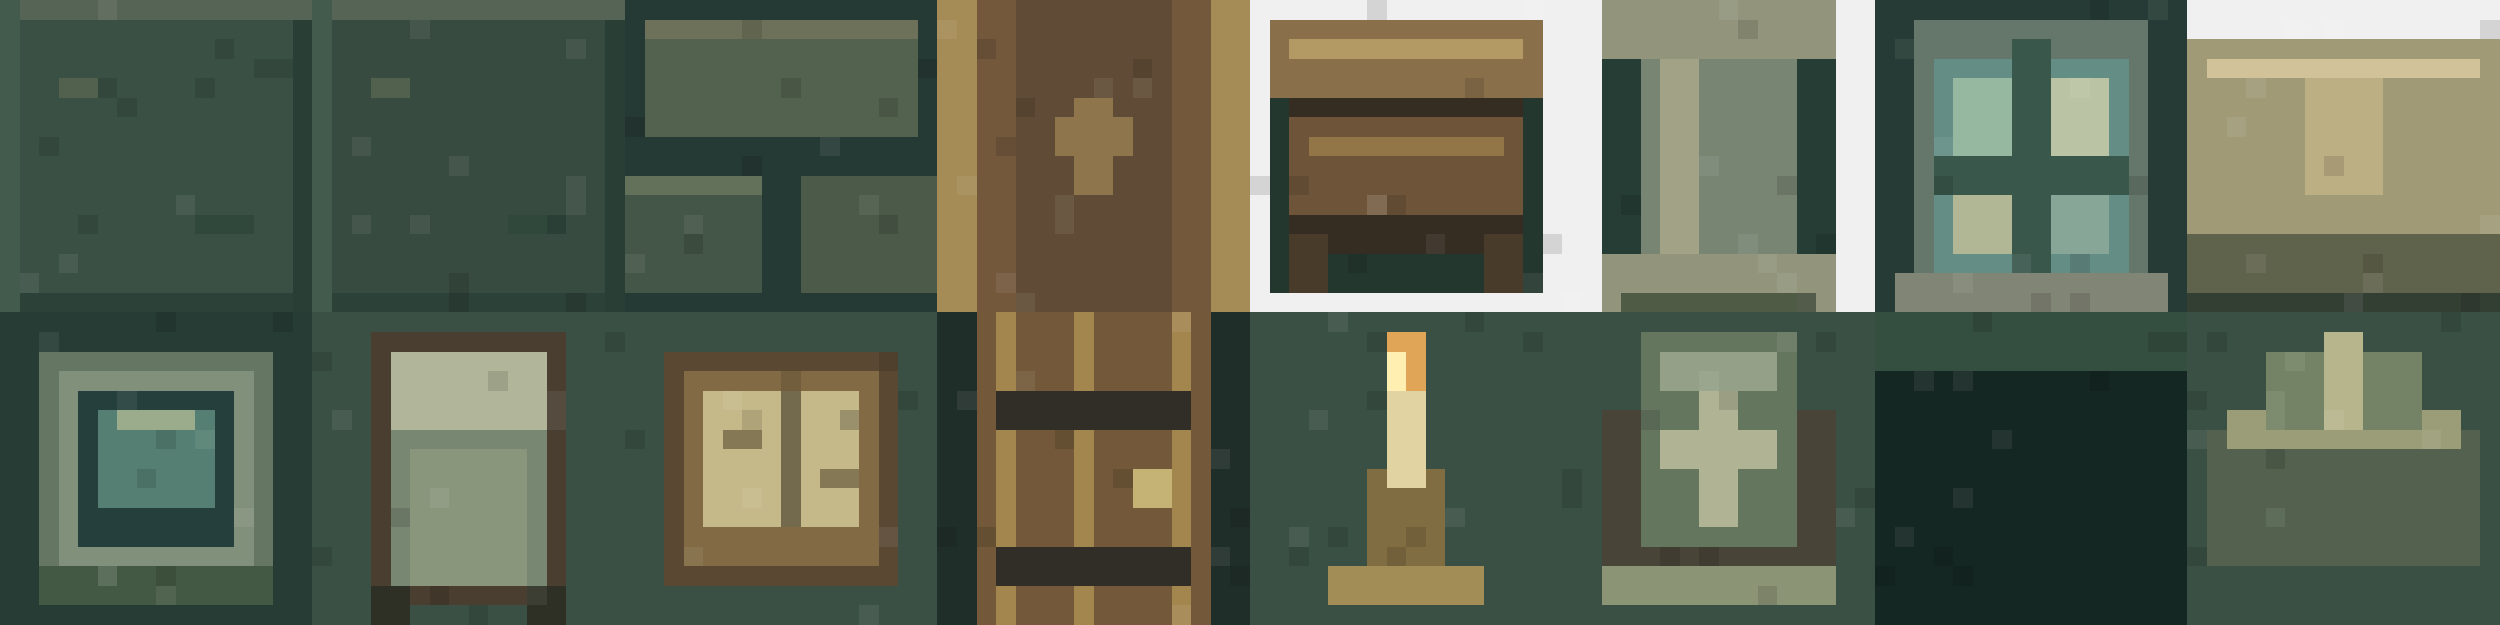
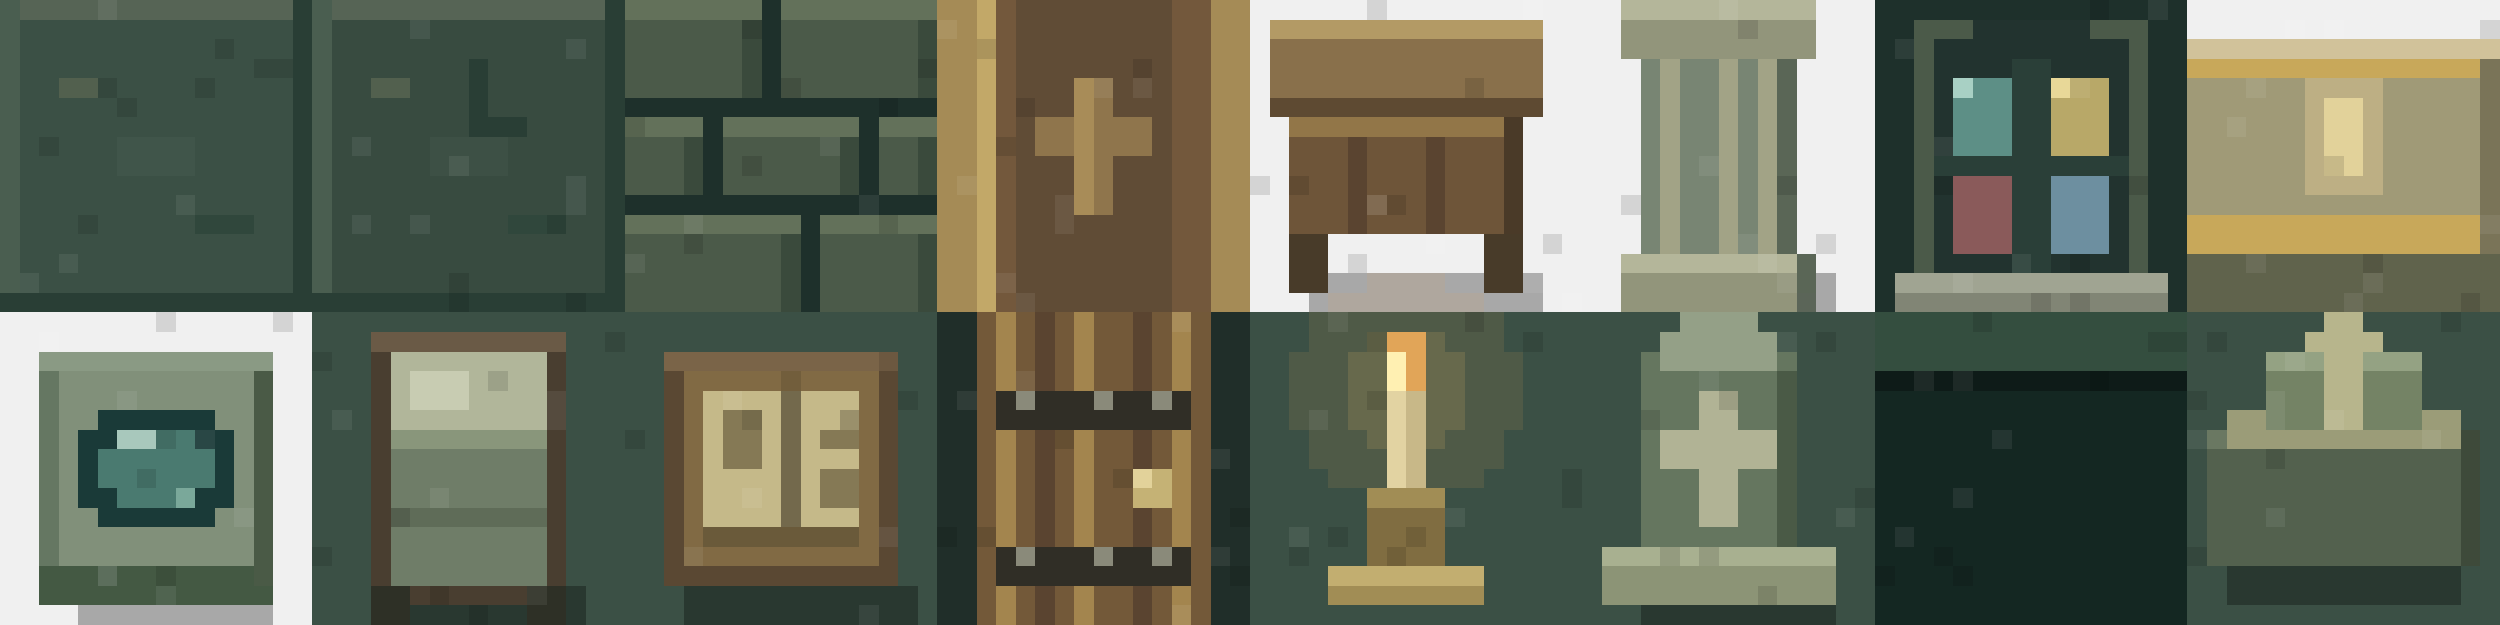
<svg xmlns="http://www.w3.org/2000/svg" width="128" height="32" shape-rendering="crispEdges">
  <g transform="translate(0 0)">
-     <rect x="0" y="0" width="16" height="16" fill="#3b5045" />
-     <rect x="0" y="0" width="16" height="1" fill="#566455" />
-     <rect x="0" y="0" width="1" height="16" fill="#435b4c" />
-     <rect x="15" y="1" width="1" height="15" fill="#293e35" />
-     <rect x="1" y="15" width="14" height="1" fill="#2c4138" />
+     <rect x="0" y="0" width="16" height="16" fill="#293e35" />
+     <rect x="0" y="0" width="15" height="15" fill="#3b5045" />
+     <rect x="0" y="0" width="15" height="1" fill="#566455" />
+     <rect x="0" y="0" width="1" height="15" fill="#4a5e50" />
    <rect x="3" y="4" width="2" height="1" fill="#52604e" />
    <rect x="10" y="11" width="3" height="1" fill="#30473c" />
+     <rect x="6" y="7" width="4" height="2" fill="#ffffff" fill-opacity="0.03" />
    <rect x="5" y="0" width="1" height="1" fill="#ffffff" fill-opacity="0.07" />
    <rect x="10" y="4" width="1" height="1" fill="#000000" fill-opacity="0.12" />
    <rect x="4" y="11" width="1" height="1" fill="#000000" fill-opacity="0.12" />
    <rect x="13" y="3" width="1" height="1" fill="#000000" fill-opacity="0.12" />
    <rect x="5" y="4" width="1" height="1" fill="#000000" fill-opacity="0.12" />
    <rect x="3" y="13" width="1" height="1" fill="#ffffff" fill-opacity="0.07" />
    <rect x="2" y="7" width="1" height="1" fill="#000000" fill-opacity="0.12" />
    <rect x="1" y="14" width="1" height="1" fill="#ffffff" fill-opacity="0.07" />
    <rect x="11" y="2" width="1" height="1" fill="#000000" fill-opacity="0.12" />
    <rect x="9" y="10" width="1" height="1" fill="#ffffff" fill-opacity="0.07" />
    <rect x="6" y="5" width="1" height="1" fill="#000000" fill-opacity="0.12" />
    <rect x="14" y="3" width="1" height="1" fill="#000000" fill-opacity="0.12" />
  </g>
  <g transform="translate(16 0)">
-     <rect x="0" y="0" width="16" height="16" fill="#384b40" />
-     <rect x="0" y="0" width="16" height="1" fill="#566455" />
-     <rect x="0" y="0" width="1" height="16" fill="#435b4c" />
-     <rect x="15" y="1" width="1" height="15" fill="#293e35" />
-     <rect x="1" y="15" width="14" height="1" fill="#2c4138" />
+     <rect x="0" y="0" width="16" height="16" fill="#293e35" />
+     <rect x="0" y="0" width="15" height="15" fill="#384b40" />
+     <rect x="0" y="0" width="15" height="1" fill="#566455" />
+     <rect x="0" y="0" width="1" height="15" fill="#4a5e50" />
    <rect x="3" y="4" width="2" height="1" fill="#52604e" />
    <rect x="10" y="11" width="3" height="1" fill="#30473c" />
+     <rect x="6" y="7" width="4" height="2" fill="#ffffff" fill-opacity="0.03" />
+     <rect x="8" y="3" width="1" height="4" fill="#293e35" />
+     <rect x="9" y="6" width="2" height="1" fill="#293e35" />
    <rect x="13" y="15" width="1" height="1" fill="#000000" fill-opacity="0.12" />
    <rect x="5" y="11" width="1" height="1" fill="#ffffff" fill-opacity="0.07" />
    <rect x="2" y="11" width="1" height="1" fill="#ffffff" fill-opacity="0.07" />
    <rect x="7" y="8" width="1" height="1" fill="#ffffff" fill-opacity="0.07" />
    <rect x="5" y="1" width="1" height="1" fill="#ffffff" fill-opacity="0.07" />
    <rect x="13" y="2" width="1" height="1" fill="#ffffff" fill-opacity="0.07" />
    <rect x="12" y="11" width="1" height="1" fill="#000000" fill-opacity="0.12" />
    <rect x="13" y="9" width="1" height="1" fill="#ffffff" fill-opacity="0.07" />
    <rect x="7" y="15" width="1" height="1" fill="#000000" fill-opacity="0.12" />
    <rect x="2" y="7" width="1" height="1" fill="#ffffff" fill-opacity="0.07" />
    <rect x="7" y="14" width="1" height="1" fill="#000000" fill-opacity="0.12" />
    <rect x="13" y="10" width="1" height="1" fill="#ffffff" fill-opacity="0.07" />
  </g>
  <g transform="translate(32 0)">
-     <rect x="0" y="0" width="16" height="16" fill="#263a35" />
-     <rect x="1" y="1" width="14" height="6" fill="#53614f" />
-     <rect x="0" y="9" width="7" height="6" fill="#435647" />
-     <rect x="9" y="9" width="7" height="6" fill="#4b5a49" />
-     <rect x="1" y="1" width="14" height="1" fill="#6e7159" />
-     <rect x="0" y="9" width="7" height="1" fill="#63715a" />
+     <rect x="0" y="0" width="16" height="16" fill="#1e302b" />
+     <rect x="0" y="0" width="7" height="5" fill="#4b5a49" />
+     <rect x="0" y="0" width="7" height="1" fill="#63715a" />
+     <rect x="6" y="1" width="1" height="4" fill="#3a4a3c" />
+     <rect x="8" y="0" width="8" height="5" fill="#4b5a49" />
+     <rect x="8" y="0" width="8" height="1" fill="#63715a" />
+     <rect x="15" y="1" width="1" height="4" fill="#3a4a3c" />
+     <rect x="0" y="6" width="4" height="4" fill="#4b5a49" />
+     <rect x="0" y="6" width="4" height="1" fill="#63715a" />
+     <rect x="3" y="7" width="1" height="3" fill="#3a4a3c" />
+     <rect x="5" y="6" width="7" height="4" fill="#4b5a49" />
+     <rect x="5" y="6" width="7" height="1" fill="#63715a" />
+     <rect x="11" y="7" width="1" height="3" fill="#3a4a3c" />
+     <rect x="13" y="6" width="3" height="4" fill="#4b5a49" />
+     <rect x="13" y="6" width="3" height="1" fill="#63715a" />
+     <rect x="15" y="7" width="1" height="3" fill="#3a4a3c" />
+     <rect x="0" y="11" width="9" height="5" fill="#4b5a49" />
+     <rect x="0" y="11" width="9" height="1" fill="#63715a" />
+     <rect x="8" y="12" width="1" height="4" fill="#3a4a3c" />
+     <rect x="10" y="11" width="6" height="5" fill="#4b5a49" />
+     <rect x="10" y="11" width="6" height="1" fill="#63715a" />
+     <rect x="15" y="12" width="1" height="4" fill="#3a4a3c" />
    <rect x="6" y="8" width="1" height="1" fill="#000000" fill-opacity="0.12" />
    <rect x="6" y="1" width="1" height="1" fill="#000000" fill-opacity="0.12" />
    <rect x="13" y="5" width="1" height="1" fill="#000000" fill-opacity="0.12" />
    <rect x="10" y="7" width="1" height="1" fill="#ffffff" fill-opacity="0.07" />
    <rect x="8" y="4" width="1" height="1" fill="#000000" fill-opacity="0.12" />
    <rect x="15" y="3" width="1" height="1" fill="#000000" fill-opacity="0.12" />
    <rect x="13" y="11" width="1" height="1" fill="#000000" fill-opacity="0.12" />
    <rect x="0" y="13" width="1" height="1" fill="#ffffff" fill-opacity="0.07" />
    <rect x="3" y="11" width="1" height="1" fill="#ffffff" fill-opacity="0.07" />
    <rect x="12" y="10" width="1" height="1" fill="#ffffff" fill-opacity="0.07" />
    <rect x="3" y="12" width="1" height="1" fill="#000000" fill-opacity="0.12" />
    <rect x="0" y="6" width="1" height="1" fill="#000000" fill-opacity="0.12" />
  </g>
  <g transform="translate(48 0)">
    <rect x="0" y="0" width="16" height="16" fill="#73583c" />
    <rect x="0" y="0" width="2" height="16" fill="#a58b56" />
    <rect x="14" y="0" width="2" height="16" fill="#a58b56" />
+     <rect x="2" y="0" width="1" height="16" fill="#c2a868" />
    <rect x="4" y="0" width="8" height="16" fill="#604c36" />
-     <rect x="7" y="5" width="2" height="2" fill="#8f754c" />
-     <rect x="6" y="6" width="4" height="2" fill="#8f754c" />
-     <rect x="7" y="8" width="2" height="2" fill="#8f754c" />
+     <rect x="7" y="4" width="2" height="7" fill="#8f754c" />
+     <rect x="5" y="6" width="6" height="2" fill="#8f754c" />
+     <rect x="7" y="4" width="1" height="7" fill="#a88c58" />
    <rect x="0" y="1" width="1" height="1" fill="#ffffff" fill-opacity="0.07" />
    <rect x="4" y="5" width="1" height="1" fill="#000000" fill-opacity="0.12" />
    <rect x="1" y="9" width="1" height="1" fill="#ffffff" fill-opacity="0.07" />
    <rect x="6" y="11" width="1" height="1" fill="#ffffff" fill-opacity="0.07" />
    <rect x="3" y="14" width="1" height="1" fill="#ffffff" fill-opacity="0.07" />
    <rect x="10" y="3" width="1" height="1" fill="#000000" fill-opacity="0.12" />
    <rect x="4" y="15" width="1" height="1" fill="#ffffff" fill-opacity="0.07" />
    <rect x="6" y="10" width="1" height="1" fill="#ffffff" fill-opacity="0.07" />
    <rect x="3" y="7" width="1" height="1" fill="#000000" fill-opacity="0.12" />
    <rect x="8" y="4" width="1" height="1" fill="#ffffff" fill-opacity="0.07" />
    <rect x="10" y="4" width="1" height="1" fill="#ffffff" fill-opacity="0.07" />
    <rect x="2" y="2" width="1" height="1" fill="#000000" fill-opacity="0.12" />
  </g>
  <g transform="translate(64 0)">
-     <rect x="1" y="5" width="14" height="10" fill="#23372e" />
-     <rect x="2" y="3" width="12" height="10" fill="#352c22" />
+     <rect x="3" y="14" width="12" height="1" fill="#000000" fill-opacity="0.3" />
+     <rect x="3" y="15" width="12" height="1" fill="#000000" fill-opacity="0.3" />
    <rect x="1" y="1" width="14" height="4" fill="#89704b" />
-     <rect x="2" y="2" width="12" height="1" fill="#b39a65" />
-     <rect x="2" y="6" width="12" height="5" fill="#6e5539" />
-     <rect x="3" y="7" width="10" height="1" fill="#927648" />
+     <rect x="1" y="1" width="14" height="1" fill="#b39a65" />
+     <rect x="1" y="5" width="14" height="1" fill="#5e4a32" />
+     <rect x="2" y="6" width="12" height="6" fill="#6e5539" />
+     <rect x="2" y="6" width="12" height="1" fill="#927648" />
+     <rect x="5" y="7" width="1" height="5" fill="#5a4430" />
+     <rect x="9" y="7" width="1" height="5" fill="#5a4430" />
    <rect x="2" y="12" width="2" height="3" fill="#483b29" />
    <rect x="12" y="12" width="2" height="3" fill="#483b29" />
+     <rect x="13" y="6" width="1" height="6" fill="#4a3a28" />
    <rect x="14" y="0" width="1" height="1" fill="#ffffff" fill-opacity="0.07" />
    <rect x="2" y="9" width="1" height="1" fill="#000000" fill-opacity="0.12" />
    <rect x="5" y="13" width="1" height="1" fill="#000000" fill-opacity="0.12" />
    <rect x="11" y="4" width="1" height="1" fill="#000000" fill-opacity="0.12" />
    <rect x="6" y="0" width="1" height="1" fill="#000000" fill-opacity="0.12" />
    <rect x="6" y="10" width="1" height="1" fill="#ffffff" fill-opacity="0.07" />
    <rect x="6" y="10" width="1" height="1" fill="#ffffff" fill-opacity="0.07" />
    <rect x="7" y="10" width="1" height="1" fill="#000000" fill-opacity="0.12" />
    <rect x="9" y="12" width="1" height="1" fill="#ffffff" fill-opacity="0.07" />
    <rect x="0" y="9" width="1" height="1" fill="#000000" fill-opacity="0.12" />
    <rect x="14" y="14" width="1" height="1" fill="#ffffff" fill-opacity="0.07" />
    <rect x="15" y="12" width="1" height="1" fill="#000000" fill-opacity="0.12" />
  </g>
  <g transform="translate(80 0)">
-     <rect x="2" y="0" width="12" height="16" fill="#253d34" />
-     <rect x="4" y="1" width="8" height="13" fill="#788573" />
-     <rect x="5" y="1" width="2" height="12" fill="#a2a386" />
-     <rect x="2" y="0" width="12" height="3" fill="#92957b" />
-     <rect x="2" y="13" width="12" height="3" fill="#92957b" />
-     <rect x="3" y="15" width="10" height="1" fill="#505b46" />
+     <rect x="4" y="14" width="10" height="1" fill="#000000" fill-opacity="0.3" />
+     <rect x="4" y="15" width="10" height="1" fill="#000000" fill-opacity="0.3" />
+     <rect x="3" y="0" width="10" height="3" fill="#92957b" />
+     <rect x="3" y="0" width="10" height="1" fill="#b4b69a" />
+     <rect x="4" y="3" width="8" height="10" fill="#788573" />
+     <rect x="5" y="3" width="1" height="10" fill="#a2a386" />
+     <rect x="8" y="3" width="1" height="10" fill="#a2a386" />
+     <rect x="10" y="3" width="1" height="10" fill="#a2a386" />
+     <rect x="11" y="3" width="1" height="10" fill="#5a6656" />
+     <rect x="3" y="13" width="10" height="3" fill="#92957b" />
+     <rect x="3" y="13" width="10" height="1" fill="#b4b69a" />
+     <rect x="12" y="13" width="1" height="3" fill="#5a6656" />
    <rect x="7" y="8" width="1" height="1" fill="#ffffff" fill-opacity="0.07" />
    <rect x="10" y="13" width="1" height="1" fill="#ffffff" fill-opacity="0.07" />
    <rect x="12" y="15" width="1" height="1" fill="#000000" fill-opacity="0.12" />
    <rect x="0" y="15" width="1" height="1" fill="#ffffff" fill-opacity="0.07" />
    <rect x="8" y="0" width="1" height="1" fill="#ffffff" fill-opacity="0.07" />
    <rect x="9" y="1" width="1" height="1" fill="#000000" fill-opacity="0.12" />
    <rect x="3" y="10" width="1" height="1" fill="#000000" fill-opacity="0.12" />
    <rect x="11" y="9" width="1" height="1" fill="#000000" fill-opacity="0.12" />
    <rect x="13" y="12" width="1" height="1" fill="#000000" fill-opacity="0.12" />
    <rect x="12" y="15" width="1" height="1" fill="#ffffff" fill-opacity="0.07" />
    <rect x="9" y="12" width="1" height="1" fill="#ffffff" fill-opacity="0.07" />
    <rect x="11" y="14" width="1" height="1" fill="#ffffff" fill-opacity="0.07" />
  </g>
  <g transform="translate(96 0)">
-     <rect x="0" y="0" width="16" height="16" fill="#263b35" />
-     <rect x="2" y="1" width="12" height="14" fill="#65776a" />
-     <rect x="3" y="3" width="10" height="11" fill="#648d85" />
-     <rect x="4" y="4" width="3" height="4" fill="#97b8a0" />
-     <rect x="9" y="4" width="3" height="4" fill="#bac3a3" />
-     <rect x="4" y="10" width="3" height="3" fill="#b1b795" />
-     <rect x="9" y="10" width="3" height="3" fill="#87a698" />
-     <rect x="7" y="2" width="2" height="12" fill="#3a574c" />
-     <rect x="3" y="8" width="10" height="2" fill="#3a574c" />
+     <rect x="0" y="0" width="16" height="16" fill="#1e302b" />
+     <rect x="2" y="1" width="12" height="14" fill="#4b5a49" />
+     <rect x="3" y="2" width="10" height="12" fill="#22332f" />
+     <rect x="5" y="1" width="6" height="1" fill="#22332f" />
+     <rect x="4" y="2" width="8" height="1" fill="#22332f" />
+     <rect x="3" y="3" width="10" height="1" fill="#22332f" />
+     <rect x="3" y="4" width="10" height="1" fill="#22332f" />
+     <rect x="4" y="5" width="8" height="1" fill="#22332f" />
+     <rect x="5" y="6" width="6" height="1" fill="#22332f" />
+     <rect x="4" y="4" width="3" height="4" fill="#5d8f86" />
+     <rect x="9" y="4" width="3" height="4" fill="#b8a868" />
+     <rect x="4" y="9" width="3" height="4" fill="#8a5a5a" />
+     <rect x="9" y="9" width="3" height="4" fill="#6d8fa0" />
+     <rect x="4" y="4" width="1" height="1" fill="#a8d0c4" />
+     <rect x="9" y="4" width="1" height="1" fill="#e8d898" />
+     <rect x="7" y="3" width="2" height="11" fill="#2a3f38" />
+     <rect x="3" y="8" width="10" height="1" fill="#2a3f38" />
    <rect x="1" y="14" width="14" height="2" fill="#818575" />
+     <rect x="1" y="14" width="14" height="1" fill="#a0a492" />
    <rect x="1" y="2" width="1" height="1" fill="#ffffff" fill-opacity="0.07" />
    <rect x="3" y="9" width="1" height="1" fill="#000000" fill-opacity="0.12" />
    <rect x="7" y="13" width="1" height="1" fill="#ffffff" fill-opacity="0.07" />
    <rect x="4" y="14" width="1" height="1" fill="#ffffff" fill-opacity="0.07" />
    <rect x="10" y="13" width="1" height="1" fill="#000000" fill-opacity="0.12" />
    <rect x="11" y="0" width="1" height="1" fill="#000000" fill-opacity="0.12" />
    <rect x="8" y="15" width="1" height="1" fill="#000000" fill-opacity="0.12" />
    <rect x="14" y="0" width="1" height="1" fill="#ffffff" fill-opacity="0.07" />
    <rect x="10" y="15" width="1" height="1" fill="#000000" fill-opacity="0.12" />
    <rect x="13" y="9" width="1" height="1" fill="#000000" fill-opacity="0.12" />
    <rect x="10" y="4" width="1" height="1" fill="#ffffff" fill-opacity="0.07" />
    <rect x="3" y="7" width="1" height="1" fill="#ffffff" fill-opacity="0.07" />
  </g>
  <g transform="translate(112 0)">
-     <rect x="0" y="4" width="16" height="12" fill="#343f34" />
-     <rect x="0" y="2" width="16" height="10" fill="#a09a77" />
-     <rect x="1" y="3" width="14" height="1" fill="#d1c29a" />
-     <rect x="0" y="12" width="16" height="3" fill="#60634c" />
+     <rect x="1" y="14" width="14" height="1" fill="#000000" fill-opacity="0.3" />
+     <rect x="1" y="15" width="14" height="1" fill="#000000" fill-opacity="0.3" />
+     <rect x="0" y="2" width="16" height="11" fill="#a09a77" />
+     <rect x="0" y="2" width="16" height="1" fill="#d1c29a" />
+     <rect x="0" y="3" width="16" height="1" fill="#c8a85a" />
+     <rect x="0" y="11" width="16" height="2" fill="#c8a85a" />
    <rect x="6" y="4" width="4" height="6" fill="#bdaf84" />
+     <rect x="7" y="5" width="2" height="4" fill="#e2d29a" />
+     <rect x="0" y="13" width="16" height="3" fill="#60634c" />
+     <rect x="15" y="3" width="1" height="10" fill="#7a7458" />
    <rect x="14" y="15" width="1" height="1" fill="#000000" fill-opacity="0.12" />
    <rect x="5" y="1" width="1" height="1" fill="#ffffff" fill-opacity="0.07" />
    <rect x="9" y="14" width="1" height="1" fill="#ffffff" fill-opacity="0.07" />
    <rect x="2" y="6" width="1" height="1" fill="#ffffff" fill-opacity="0.07" />
    <rect x="9" y="13" width="1" height="1" fill="#000000" fill-opacity="0.12" />
    <rect x="3" y="4" width="1" height="1" fill="#ffffff" fill-opacity="0.07" />
    <rect x="7" y="1" width="1" height="1" fill="#ffffff" fill-opacity="0.07" />
    <rect x="7" y="8" width="1" height="1" fill="#000000" fill-opacity="0.12" />
    <rect x="15" y="1" width="1" height="1" fill="#000000" fill-opacity="0.12" />
    <rect x="3" y="13" width="1" height="1" fill="#ffffff" fill-opacity="0.07" />
    <rect x="8" y="15" width="1" height="1" fill="#ffffff" fill-opacity="0.07" />
    <rect x="15" y="11" width="1" height="1" fill="#ffffff" fill-opacity="0.07" />
  </g>
  <g transform="translate(0 16)">
-     <rect x="0" y="0" width="16" height="16" fill="#263c35" />
+     <rect x="4" y="14" width="10" height="1" fill="#000000" fill-opacity="0.3" />
+     <rect x="4" y="15" width="10" height="1" fill="#000000" fill-opacity="0.3" />
    <rect x="2" y="2" width="12" height="12" fill="#657762" />
+     <rect x="2" y="2" width="12" height="1" fill="#8a9a84" />
    <rect x="3" y="3" width="10" height="10" fill="#81907a" />
-     <rect x="4" y="4" width="8" height="8" fill="#253f3c" />
-     <rect x="5" y="5" width="6" height="5" fill="#557f72" />
-     <rect x="6" y="5" width="4" height="1" fill="#9aac8b" />
+     <rect x="5" y="5" width="6" height="1" fill="#1a3a38" />
+     <rect x="4" y="6" width="8" height="1" fill="#1a3a38" />
+     <rect x="4" y="7" width="8" height="1" fill="#1a3a38" />
+     <rect x="4" y="8" width="8" height="1" fill="#1a3a38" />
+     <rect x="4" y="9" width="8" height="1" fill="#1a3a38" />
+     <rect x="5" y="10" width="6" height="1" fill="#1a3a38" />
+     <rect x="6" y="6" width="4" height="1" fill="#4a7a70" />
+     <rect x="5" y="7" width="6" height="1" fill="#4a7a70" />
+     <rect x="5" y="8" width="6" height="1" fill="#4a7a70" />
+     <rect x="6" y="9" width="4" height="1" fill="#4a7a70" />
+     <rect x="6" y="6" width="2" height="1" fill="#a8c8bc" />
+     <rect x="9" y="9" width="1" height="1" fill="#7aa89a" />
    <rect x="2" y="13" width="12" height="2" fill="#445943" />
+     <rect x="13" y="3" width="1" height="11" fill="#4a5a46" />
    <rect x="14" y="0" width="1" height="1" fill="#000000" fill-opacity="0.12" />
    <rect x="10" y="6" width="1" height="1" fill="#ffffff" fill-opacity="0.07" />
    <rect x="5" y="13" width="1" height="1" fill="#ffffff" fill-opacity="0.07" />
    <rect x="8" y="13" width="1" height="1" fill="#000000" fill-opacity="0.12" />
    <rect x="7" y="8" width="1" height="1" fill="#000000" fill-opacity="0.12" />
    <rect x="5" y="13" width="1" height="1" fill="#ffffff" fill-opacity="0.07" />
    <rect x="8" y="6" width="1" height="1" fill="#000000" fill-opacity="0.12" />
    <rect x="6" y="4" width="1" height="1" fill="#ffffff" fill-opacity="0.07" />
    <rect x="2" y="1" width="1" height="1" fill="#ffffff" fill-opacity="0.07" />
    <rect x="8" y="0" width="1" height="1" fill="#000000" fill-opacity="0.12" />
    <rect x="12" y="10" width="1" height="1" fill="#ffffff" fill-opacity="0.07" />
    <rect x="8" y="14" width="1" height="1" fill="#ffffff" fill-opacity="0.07" />
  </g>
  <g transform="translate(16 16)">
    <rect x="0" y="0" width="16" height="16" fill="#3b5045" />
+     <rect x="4" y="14" width="10" height="1" fill="#000000" fill-opacity="0.3" />
+     <rect x="4" y="15" width="10" height="1" fill="#000000" fill-opacity="0.3" />
    <rect x="3" y="1" width="10" height="14" fill="#493e30" />
-     <rect x="4" y="2" width="8" height="12" fill="#788771" />
+     <rect x="3" y="1" width="10" height="1" fill="#6a5a46" />
    <rect x="4" y="2" width="8" height="4" fill="#b1b69a" />
-     <rect x="5" y="7" width="6" height="7" fill="#89967b" />
+     <rect x="5" y="3" width="3" height="2" fill="#c8ccb2" />
+     <rect x="4" y="6" width="8" height="8" fill="#6f7d68" />
+     <rect x="4" y="6" width="8" height="1" fill="#89967b" />
+     <rect x="4" y="10" width="8" height="1" fill="#5f6c58" />
    <rect x="3" y="14" width="2" height="2" fill="#2e3026" />
    <rect x="11" y="14" width="2" height="2" fill="#2e3026" />
    <rect x="15" y="1" width="1" height="1" fill="#000000" fill-opacity="0.12" />
    <rect x="9" y="3" width="1" height="1" fill="#000000" fill-opacity="0.12" />
    <rect x="6" y="9" width="1" height="1" fill="#ffffff" fill-opacity="0.07" />
    <rect x="11" y="14" width="1" height="1" fill="#ffffff" fill-opacity="0.07" />
    <rect x="0" y="2" width="1" height="1" fill="#000000" fill-opacity="0.12" />
    <rect x="12" y="4" width="1" height="1" fill="#ffffff" fill-opacity="0.07" />
    <rect x="0" y="12" width="1" height="1" fill="#000000" fill-opacity="0.12" />
    <rect x="6" y="14" width="1" height="1" fill="#000000" fill-opacity="0.12" />
    <rect x="8" y="15" width="1" height="1" fill="#000000" fill-opacity="0.12" />
    <rect x="12" y="5" width="1" height="1" fill="#ffffff" fill-opacity="0.07" />
    <rect x="1" y="5" width="1" height="1" fill="#ffffff" fill-opacity="0.07" />
    <rect x="4" y="10" width="1" height="1" fill="#000000" fill-opacity="0.12" />
  </g>
  <g transform="translate(32 16)">
    <rect x="0" y="0" width="16" height="16" fill="#3b5045" />
+     <rect x="3" y="14" width="12" height="1" fill="#000000" fill-opacity="0.3" />
+     <rect x="3" y="15" width="12" height="1" fill="#000000" fill-opacity="0.3" />
    <rect x="2" y="2" width="12" height="12" fill="#5a4833" />
+     <rect x="2" y="2" width="12" height="1" fill="#7a6448" />
    <rect x="3" y="3" width="10" height="10" fill="#816a44" />
    <rect x="4" y="4" width="8" height="7" fill="#c5b989" />
    <rect x="8" y="4" width="1" height="7" fill="#73694c" />
+     <rect x="5" y="5" width="2" height="1" fill="#857955" />
    <rect x="5" y="6" width="2" height="1" fill="#857955" />
+     <rect x="5" y="7" width="2" height="1" fill="#857955" />
+     <rect x="10" y="6" width="2" height="1" fill="#857955" />
    <rect x="10" y="8" width="2" height="1" fill="#857955" />
+     <rect x="10" y="9" width="2" height="1" fill="#857955" />
+     <rect x="4" y="11" width="8" height="1" fill="#6a5a3a" />
    <rect x="11" y="5" width="1" height="1" fill="#000000" fill-opacity="0.12" />
    <rect x="13" y="11" width="1" height="1" fill="#ffffff" fill-opacity="0.07" />
    <rect x="8" y="3" width="1" height="1" fill="#000000" fill-opacity="0.12" />
    <rect x="0" y="6" width="1" height="1" fill="#000000" fill-opacity="0.12" />
    <rect x="11" y="5" width="1" height="1" fill="#000000" fill-opacity="0.12" />
    <rect x="14" y="4" width="1" height="1" fill="#000000" fill-opacity="0.12" />
    <rect x="3" y="12" width="1" height="1" fill="#ffffff" fill-opacity="0.07" />
    <rect x="6" y="9" width="1" height="1" fill="#ffffff" fill-opacity="0.07" />
    <rect x="13" y="2" width="1" height="1" fill="#000000" fill-opacity="0.12" />
    <rect x="6" y="5" width="1" height="1" fill="#000000" fill-opacity="0.12" />
    <rect x="12" y="15" width="1" height="1" fill="#ffffff" fill-opacity="0.07" />
    <rect x="5" y="4" width="1" height="1" fill="#ffffff" fill-opacity="0.07" />
  </g>
  <g transform="translate(48 16)">
    <rect x="0" y="0" width="16" height="16" fill="#202e29" />
    <rect x="2" y="0" width="12" height="16" fill="#735939" />
    <rect x="3" y="0" width="1" height="16" fill="#a3854e" />
    <rect x="7" y="0" width="1" height="16" fill="#a3854e" />
    <rect x="12" y="0" width="1" height="16" fill="#a3854e" />
+     <rect x="5" y="0" width="1" height="16" fill="#5a4430" />
+     <rect x="10" y="0" width="1" height="16" fill="#5a4430" />
    <rect x="3" y="4" width="10" height="2" fill="#302e26" />
    <rect x="3" y="12" width="10" height="2" fill="#302e26" />
+     <rect x="4" y="4" width="1" height="1" fill="#8a8a7a" />
+     <rect x="4" y="12" width="1" height="1" fill="#8a8a7a" />
+     <rect x="8" y="4" width="1" height="1" fill="#8a8a7a" />
+     <rect x="8" y="12" width="1" height="1" fill="#8a8a7a" />
+     <rect x="11" y="4" width="1" height="1" fill="#8a8a7a" />
+     <rect x="11" y="12" width="1" height="1" fill="#8a8a7a" />
    <rect x="10" y="8" width="2" height="2" fill="#c5b275" />
+     <rect x="10" y="8" width="1" height="1" fill="#e2d29a" />
    <rect x="14" y="7" width="1" height="1" fill="#ffffff" fill-opacity="0.07" />
    <rect x="12" y="0" width="1" height="1" fill="#ffffff" fill-opacity="0.07" />
    <rect x="9" y="8" width="1" height="1" fill="#000000" fill-opacity="0.12" />
    <rect x="14" y="12" width="1" height="1" fill="#ffffff" fill-opacity="0.07" />
    <rect x="12" y="15" width="1" height="1" fill="#ffffff" fill-opacity="0.07" />
    <rect x="2" y="11" width="1" height="1" fill="#000000" fill-opacity="0.12" />
    <rect x="1" y="4" width="1" height="1" fill="#ffffff" fill-opacity="0.07" />
    <rect x="15" y="10" width="1" height="1" fill="#000000" fill-opacity="0.12" />
    <rect x="4" y="3" width="1" height="1" fill="#ffffff" fill-opacity="0.07" />
    <rect x="0" y="11" width="1" height="1" fill="#000000" fill-opacity="0.12" />
    <rect x="6" y="6" width="1" height="1" fill="#000000" fill-opacity="0.12" />
    <rect x="15" y="13" width="1" height="1" fill="#000000" fill-opacity="0.12" />
  </g>
  <g transform="translate(64 16)">
    <rect x="0" y="0" width="16" height="16" fill="#3b5045" />
-     <rect x="6" y="8" width="4" height="5" fill="#806d41" />
+     <rect x="6" y="-2" width="4" height="1" fill="#e1a558" fill-opacity="0.12" />
+     <rect x="4" y="-1" width="8" height="1" fill="#e1a558" fill-opacity="0.12" />
+     <rect x="3" y="0" width="10" height="1" fill="#e1a558" fill-opacity="0.12" />
+     <rect x="3" y="1" width="10" height="1" fill="#e1a558" fill-opacity="0.12" />
+     <rect x="2" y="2" width="12" height="1" fill="#e1a558" fill-opacity="0.12" />
+     <rect x="2" y="3" width="12" height="1" fill="#e1a558" fill-opacity="0.12" />
+     <rect x="2" y="4" width="12" height="1" fill="#e1a558" fill-opacity="0.12" />
+     <rect x="2" y="5" width="12" height="1" fill="#e1a558" fill-opacity="0.12" />
+     <rect x="3" y="6" width="10" height="1" fill="#e1a558" fill-opacity="0.12" />
+     <rect x="3" y="7" width="10" height="1" fill="#e1a558" fill-opacity="0.12" />
+     <rect x="4" y="8" width="8" height="1" fill="#e1a558" fill-opacity="0.12" />
+     <rect x="6" y="9" width="4" height="1" fill="#e1a558" fill-opacity="0.12" />
+     <rect x="6" y="1" width="4" height="1" fill="#f0c070" fill-opacity="0.15" />
+     <rect x="5" y="2" width="6" height="1" fill="#f0c070" fill-opacity="0.15" />
+     <rect x="5" y="3" width="6" height="1" fill="#f0c070" fill-opacity="0.15" />
+     <rect x="5" y="4" width="6" height="1" fill="#f0c070" fill-opacity="0.15" />
+     <rect x="5" y="5" width="6" height="1" fill="#f0c070" fill-opacity="0.15" />
+     <rect x="6" y="6" width="4" height="1" fill="#f0c070" fill-opacity="0.15" />
+     <rect x="6" y="9" width="4" height="4" fill="#806d41" />
+     <rect x="6" y="9" width="4" height="1" fill="#a18d55" />
    <rect x="4" y="13" width="8" height="2" fill="#a18d55" />
+     <rect x="4" y="13" width="8" height="1" fill="#c2ae70" />
    <rect x="7" y="4" width="2" height="5" fill="#e2d3a2" />
+     <rect x="8" y="4" width="1" height="5" fill="#c8b888" />
    <rect x="7" y="1" width="2" height="3" fill="#e1a558" />
    <rect x="7" y="2" width="1" height="2" fill="#fff0b2" />
    <rect x="6" y="4" width="1" height="1" fill="#000000" fill-opacity="0.12" />
    <rect x="8" y="11" width="1" height="1" fill="#000000" fill-opacity="0.12" />
    <rect x="7" y="12" width="1" height="1" fill="#000000" fill-opacity="0.12" />
    <rect x="4" y="11" width="1" height="1" fill="#000000" fill-opacity="0.12" />
    <rect x="2" y="12" width="1" height="1" fill="#000000" fill-opacity="0.12" />
    <rect x="10" y="10" width="1" height="1" fill="#ffffff" fill-opacity="0.07" />
    <rect x="11" y="0" width="1" height="1" fill="#000000" fill-opacity="0.12" />
    <rect x="3" y="5" width="1" height="1" fill="#ffffff" fill-opacity="0.07" />
    <rect x="14" y="1" width="1" height="1" fill="#000000" fill-opacity="0.12" />
    <rect x="6" y="1" width="1" height="1" fill="#000000" fill-opacity="0.12" />
    <rect x="2" y="11" width="1" height="1" fill="#ffffff" fill-opacity="0.07" />
    <rect x="4" y="0" width="1" height="1" fill="#ffffff" fill-opacity="0.07" />
  </g>
  <g transform="translate(80 16)">
    <rect x="0" y="0" width="16" height="16" fill="#3b5045" />
-     <rect x="2" y="5" width="12" height="9" fill="#484438" />
-     <rect x="4" y="1" width="8" height="11" fill="#65765f" />
-     <rect x="5" y="2" width="6" height="2" fill="#94a087" />
+     <rect x="4" y="14" width="10" height="1" fill="#000000" fill-opacity="0.3" />
+     <rect x="4" y="15" width="10" height="1" fill="#000000" fill-opacity="0.3" />
+     <rect x="2" y="12" width="12" height="3" fill="#8c9476" />
+     <rect x="2" y="12" width="12" height="1" fill="#a8b090" />
+     <rect x="4" y="2" width="8" height="10" fill="#65765f" />
+     <rect x="5" y="1" width="6" height="2" fill="#94a087" />
+     <rect x="6" y="0" width="4" height="2" fill="#94a087" />
    <rect x="7" y="4" width="2" height="7" fill="#b1b395" />
    <rect x="5" y="6" width="6" height="2" fill="#b1b395" />
-     <rect x="2" y="13" width="12" height="2" fill="#8c9476" />
+     <rect x="11" y="3" width="1" height="9" fill="#4a5a46" />
    <rect x="13" y="1" width="1" height="1" fill="#000000" fill-opacity="0.12" />
    <rect x="0" y="9" width="1" height="1" fill="#000000" fill-opacity="0.12" />
    <rect x="14" y="10" width="1" height="1" fill="#ffffff" fill-opacity="0.07" />
    <rect x="4" y="5" width="1" height="1" fill="#000000" fill-opacity="0.12" />
    <rect x="11" y="1" width="1" height="1" fill="#ffffff" fill-opacity="0.07" />
    <rect x="7" y="3" width="1" height="1" fill="#ffffff" fill-opacity="0.07" />
    <rect x="7" y="12" width="1" height="1" fill="#000000" fill-opacity="0.12" />
    <rect x="0" y="8" width="1" height="1" fill="#000000" fill-opacity="0.12" />
    <rect x="15" y="9" width="1" height="1" fill="#000000" fill-opacity="0.12" />
    <rect x="8" y="4" width="1" height="1" fill="#000000" fill-opacity="0.12" />
    <rect x="10" y="14" width="1" height="1" fill="#000000" fill-opacity="0.12" />
    <rect x="5" y="12" width="1" height="1" fill="#000000" fill-opacity="0.12" />
  </g>
  <g transform="translate(96 16)">
    <rect x="0" y="0" width="16" height="16" fill="#142722" />
    <rect x="0" y="0" width="16" height="3" fill="#344e3f" />
+     <rect x="0" y="3" width="16" height="1" fill="#000000" fill-opacity="0.3" />
    <rect x="2" y="3" width="1" height="1" fill="#ffffff" fill-opacity="0.07" />
    <rect x="5" y="0" width="1" height="1" fill="#000000" fill-opacity="0.12" />
    <rect x="4" y="3" width="1" height="1" fill="#ffffff" fill-opacity="0.07" />
    <rect x="1" y="11" width="1" height="1" fill="#ffffff" fill-opacity="0.07" />
    <rect x="14" y="1" width="1" height="1" fill="#000000" fill-opacity="0.12" />
    <rect x="4" y="13" width="1" height="1" fill="#000000" fill-opacity="0.12" />
    <rect x="3" y="12" width="1" height="1" fill="#000000" fill-opacity="0.12" />
    <rect x="11" y="3" width="1" height="1" fill="#000000" fill-opacity="0.12" />
    <rect x="15" y="1" width="1" height="1" fill="#000000" fill-opacity="0.12" />
    <rect x="4" y="9" width="1" height="1" fill="#ffffff" fill-opacity="0.07" />
    <rect x="0" y="13" width="1" height="1" fill="#000000" fill-opacity="0.12" />
    <rect x="6" y="6" width="1" height="1" fill="#ffffff" fill-opacity="0.07" />
  </g>
  <g transform="translate(112 16)">
    <rect x="0" y="0" width="16" height="16" fill="#3b5045" />
+     <rect x="2" y="13" width="12" height="1" fill="#000000" fill-opacity="0.3" />
+     <rect x="2" y="14" width="12" height="1" fill="#000000" fill-opacity="0.3" />
    <rect x="1" y="6" width="14" height="7" fill="#53614e" />
+     <rect x="1" y="6" width="14" height="1" fill="#6a7862" />
    <rect x="2" y="5" width="12" height="2" fill="#9b9c78" />
    <rect x="4" y="2" width="8" height="4" fill="#748365" />
-     <rect x="7" y="1" width="2" height="5" fill="#b7b58c" />
+     <rect x="4" y="2" width="8" height="1" fill="#94a283" />
+     <rect x="7" y="0" width="2" height="6" fill="#b7b58c" />
+     <rect x="6" y="1" width="4" height="1" fill="#b7b58c" />
+     <rect x="14" y="6" width="1" height="7" fill="#3e4a3a" />
    <rect x="4" y="5" width="1" height="1" fill="#ffffff" fill-opacity="0.07" />
    <rect x="5" y="2" width="1" height="1" fill="#ffffff" fill-opacity="0.07" />
    <rect x="0" y="4" width="1" height="1" fill="#000000" fill-opacity="0.12" />
    <rect x="1" y="1" width="1" height="1" fill="#000000" fill-opacity="0.12" />
    <rect x="7" y="5" width="1" height="1" fill="#ffffff" fill-opacity="0.07" />
    <rect x="13" y="0" width="1" height="1" fill="#000000" fill-opacity="0.12" />
    <rect x="0" y="6" width="1" height="1" fill="#ffffff" fill-opacity="0.07" />
    <rect x="4" y="7" width="1" height="1" fill="#000000" fill-opacity="0.12" />
    <rect x="4" y="4" width="1" height="1" fill="#ffffff" fill-opacity="0.07" />
    <rect x="4" y="10" width="1" height="1" fill="#ffffff" fill-opacity="0.07" />
    <rect x="12" y="6" width="1" height="1" fill="#ffffff" fill-opacity="0.07" />
    <rect x="0" y="12" width="1" height="1" fill="#000000" fill-opacity="0.12" />
  </g>
</svg>
